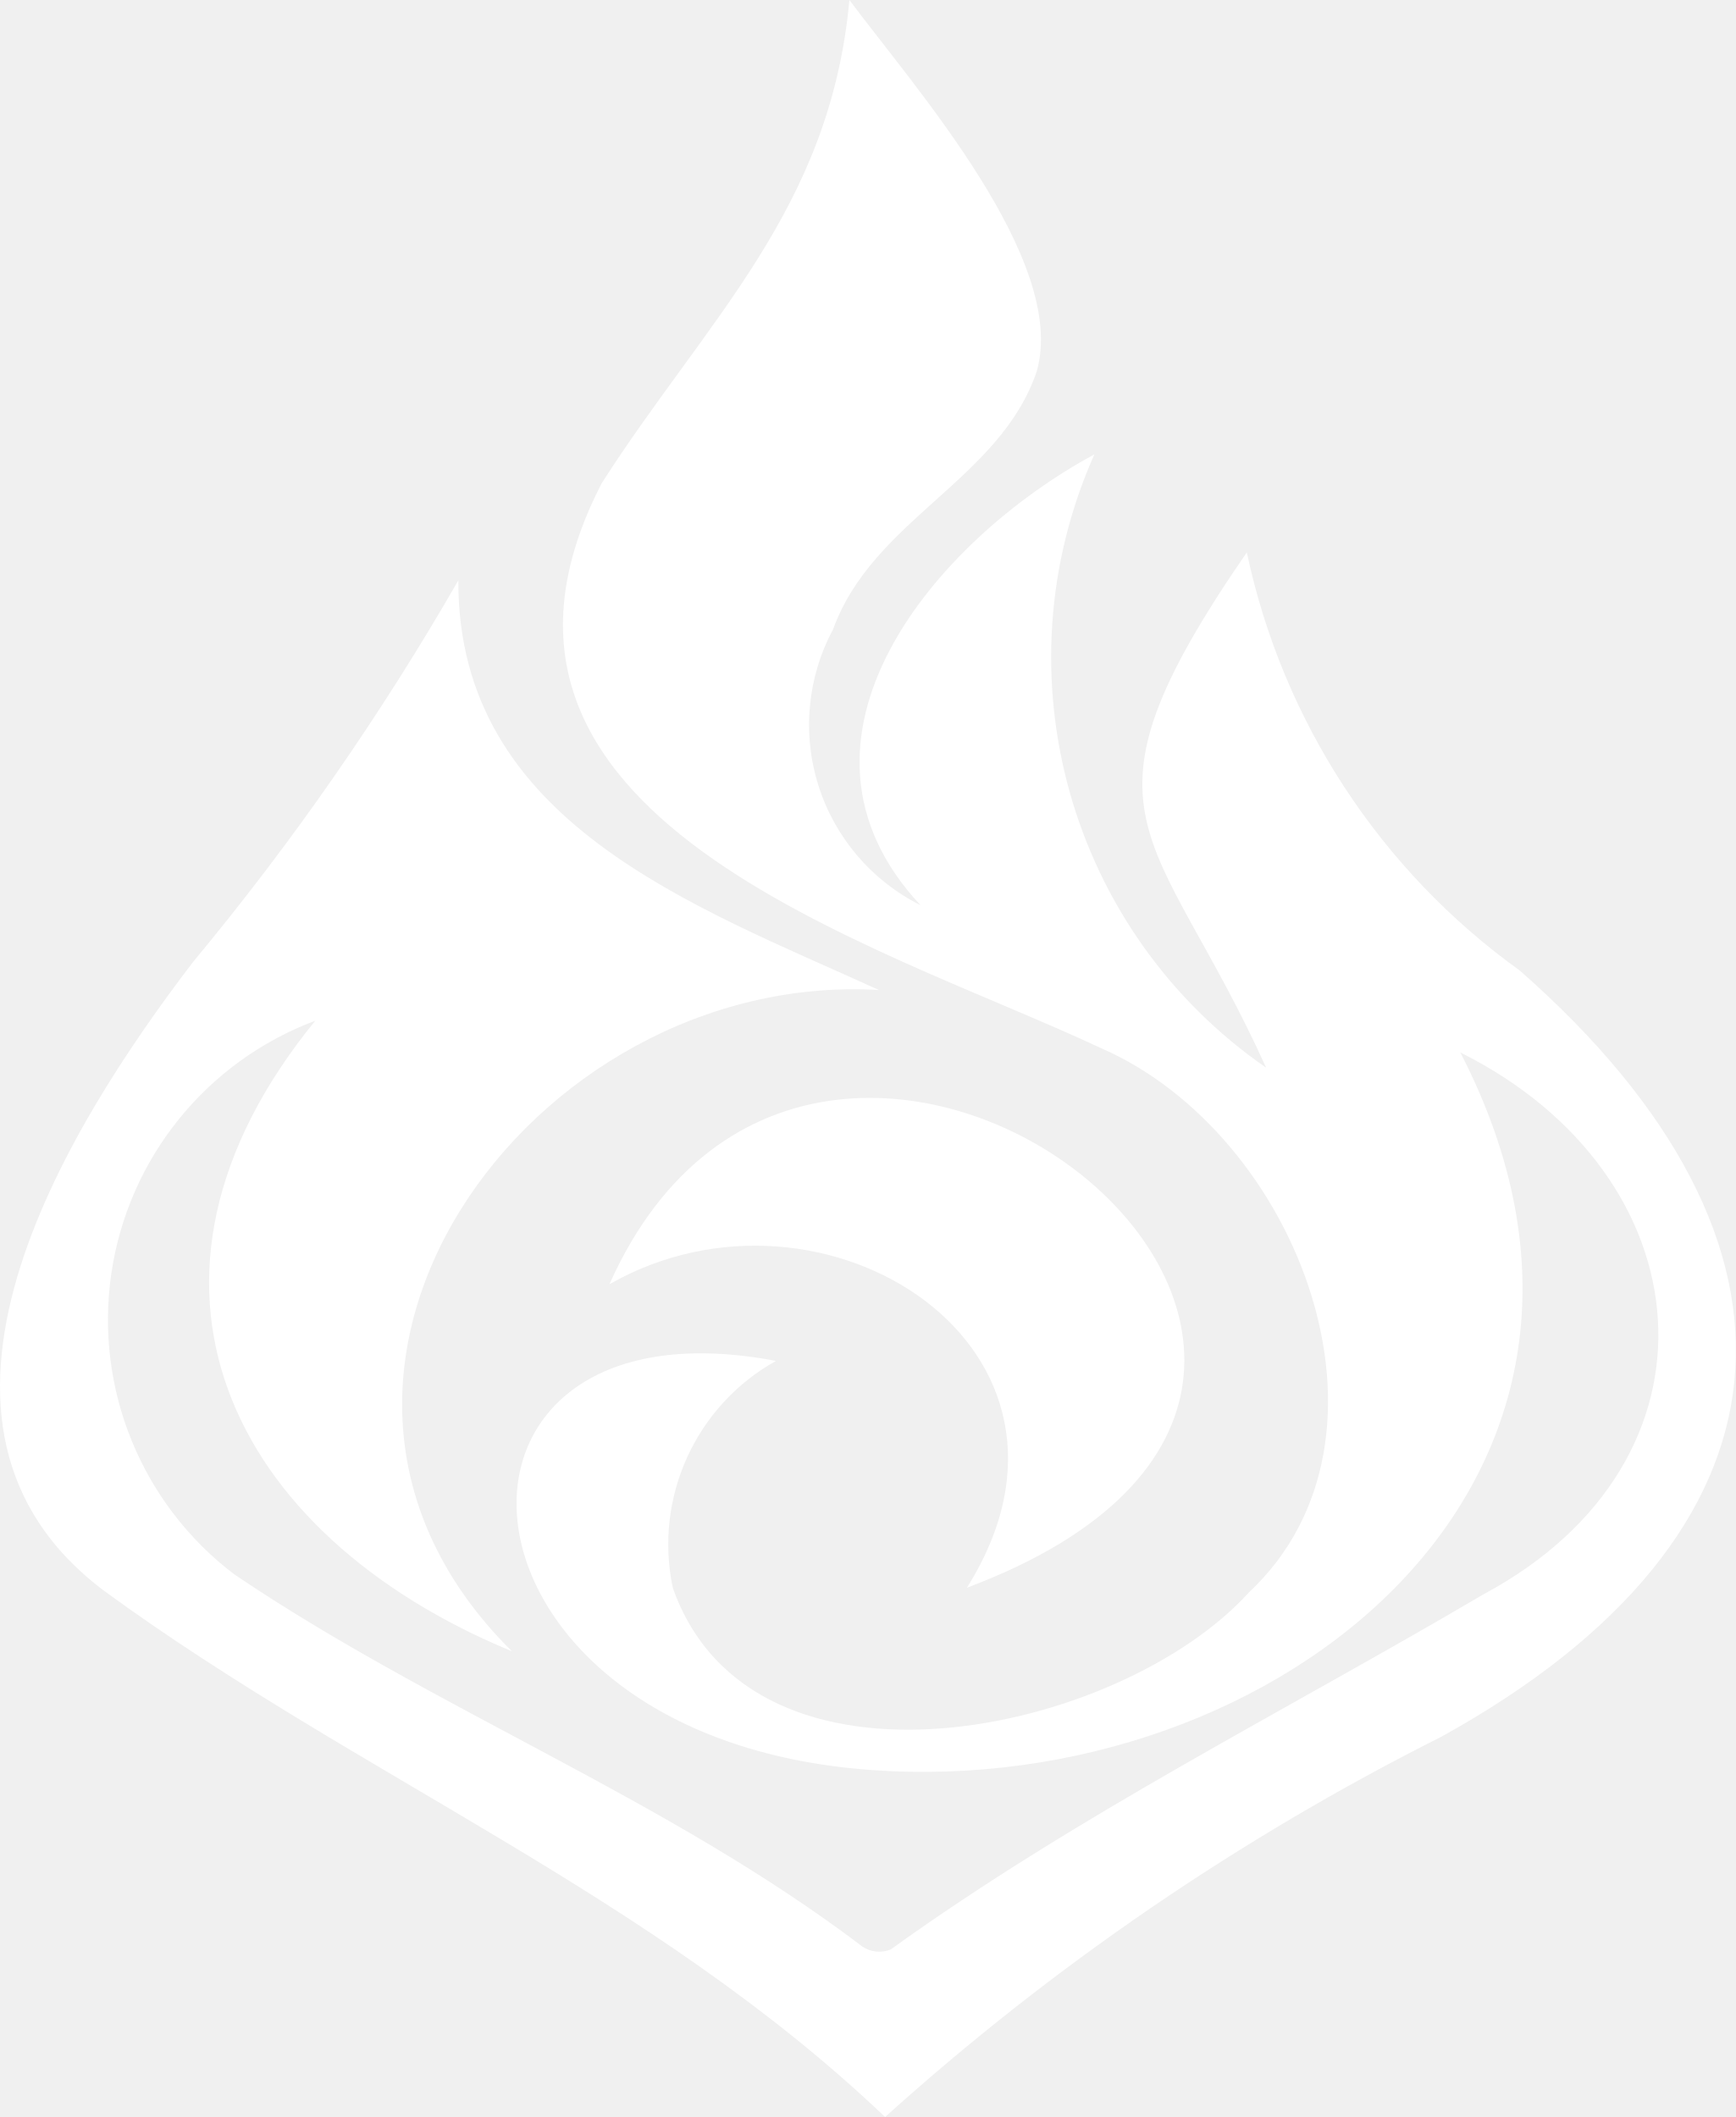
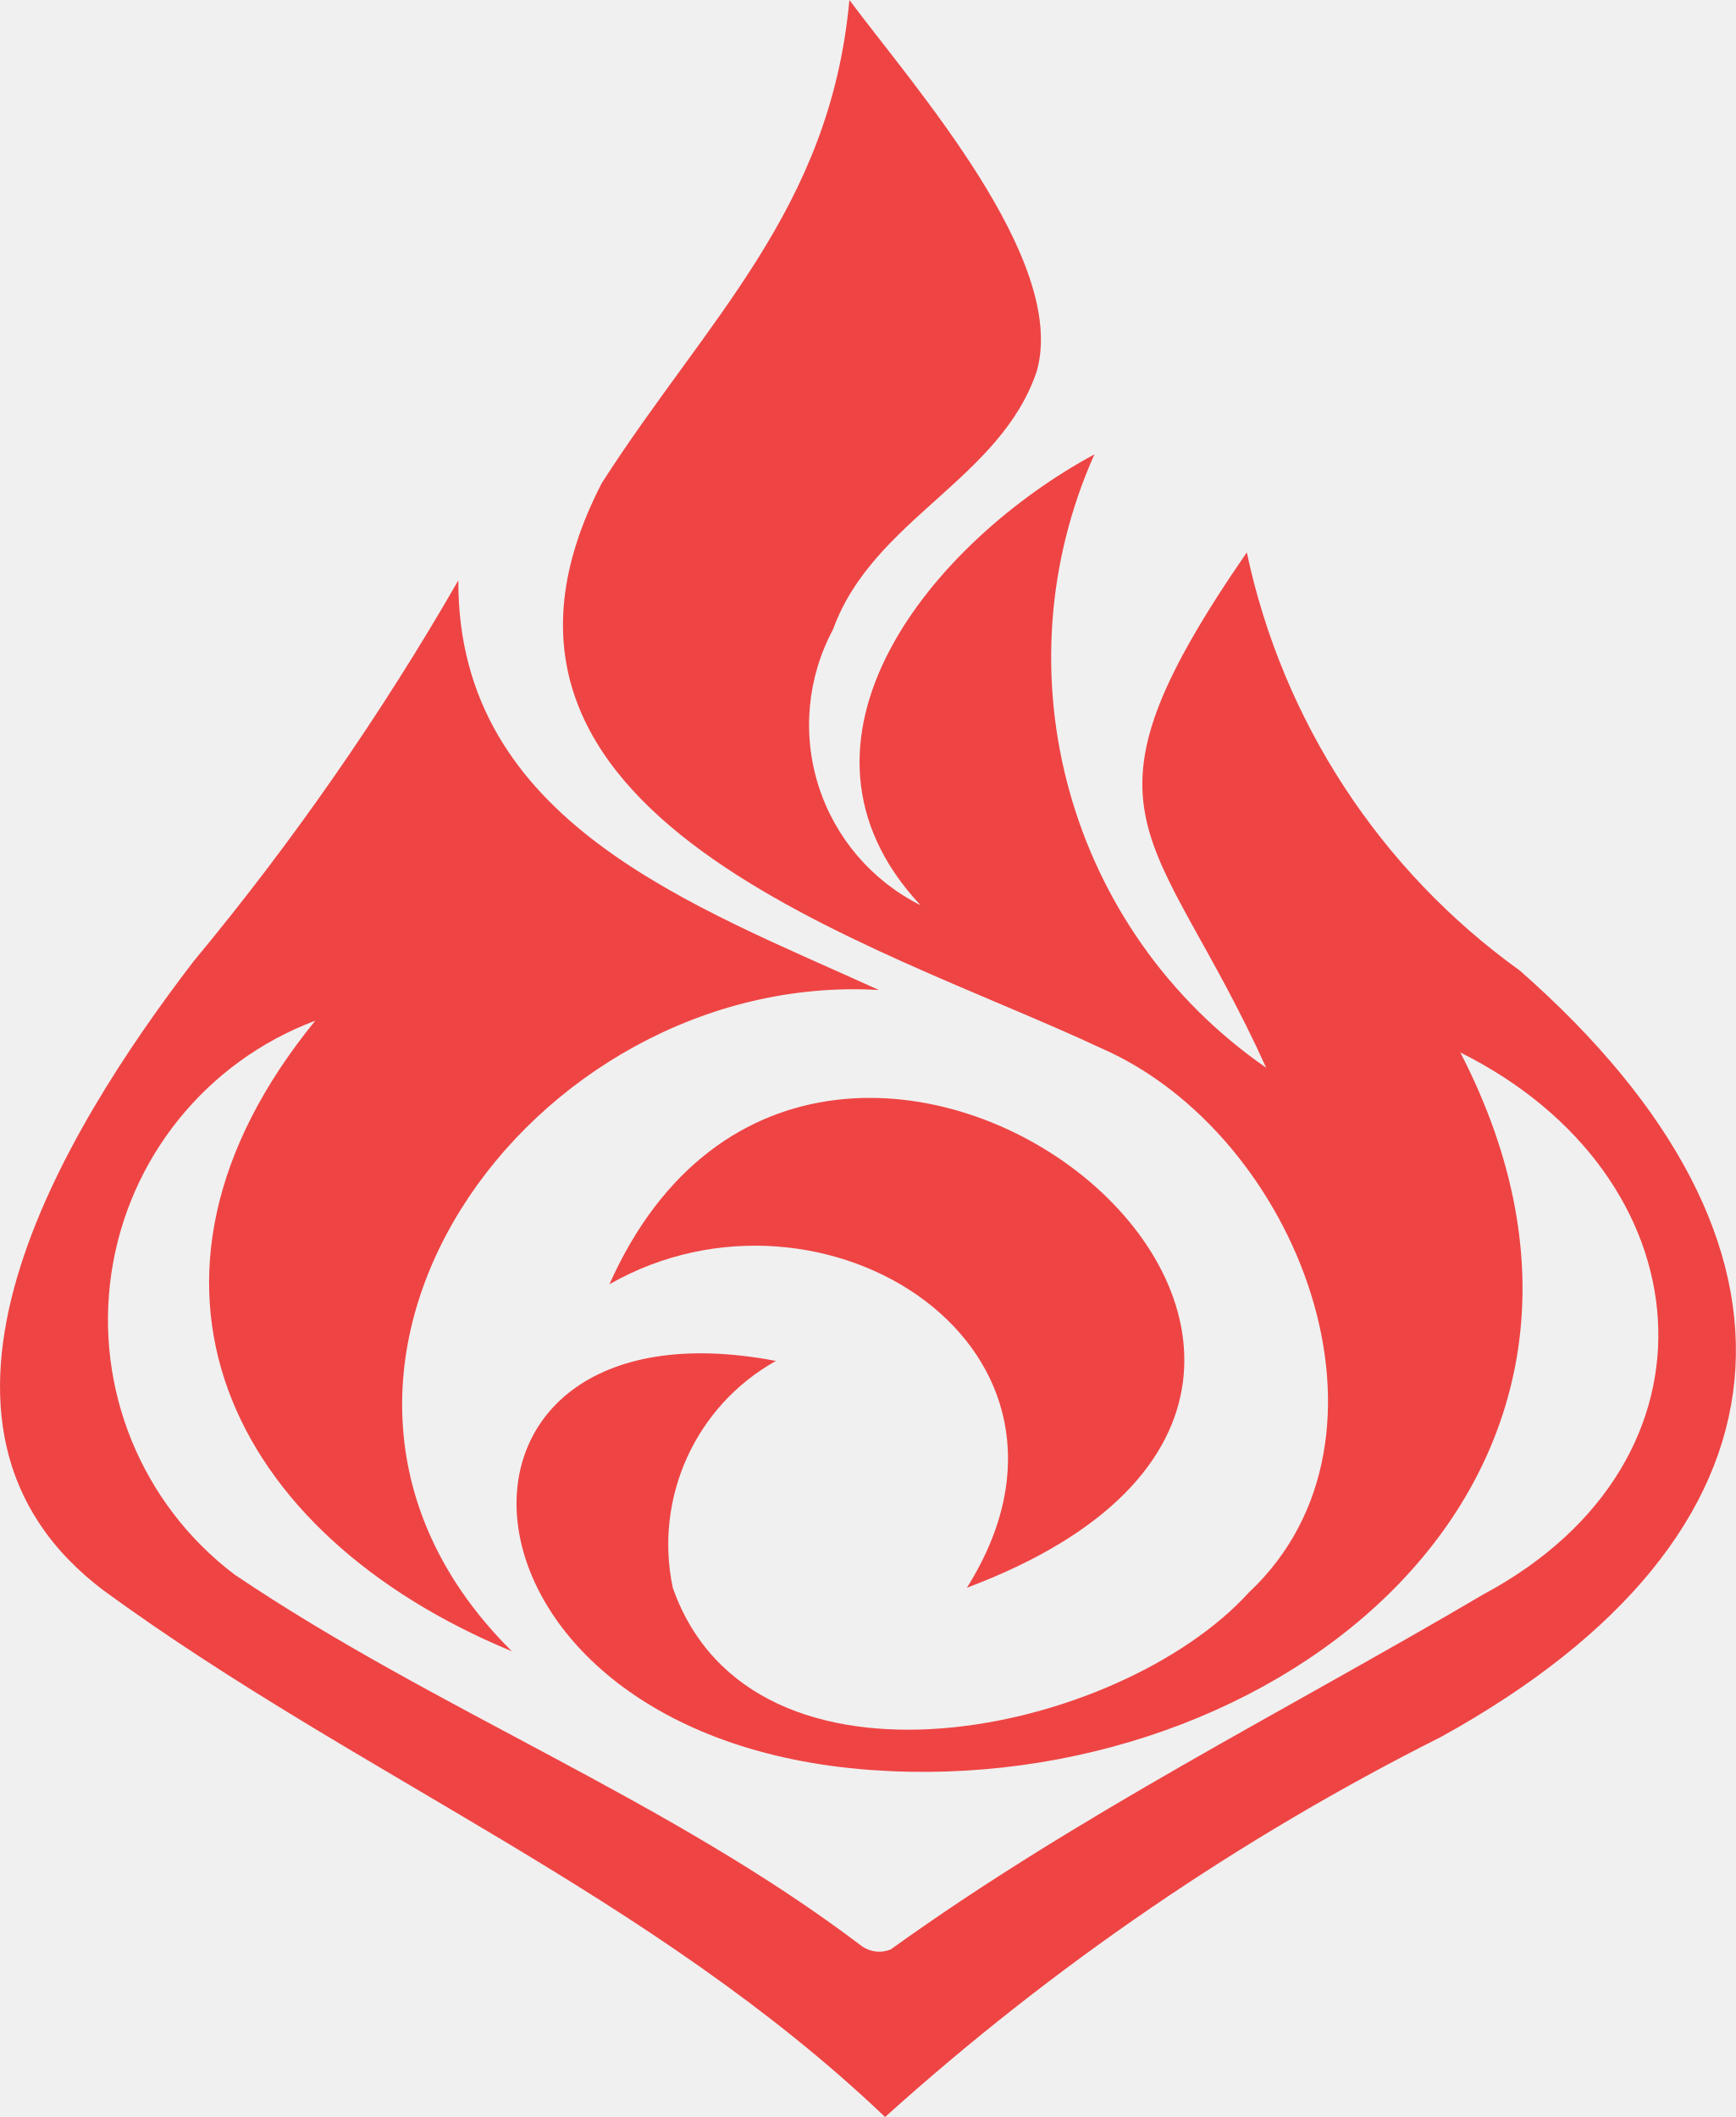
<svg xmlns="http://www.w3.org/2000/svg" viewBox="0 0 11.479 14">
  <g id="e6229a34-eb42-472e-a7ec-3d59ca539ebe" data-name="Layer 2">
    <g id="a1424b57-781d-436d-b592-afb7bbc902a4" data-name="Elements">
      <g id="ea4a7863-6beb-44d0-bd1b-85d5981d74a5" data-name="Pyro">
-         <path d="M5.853,14C4.311,12.53,2.374,11.75.692,10.523c-1.471-1.1-.268-3.047.586-4.163A17.969,17.969,0,0,0,3.031,3.838c-.007,1.6,1.56,2.152,2.781,2.709C3.509,6.412,1.548,9.1,3.385,10.92c-1.873-.773-2.7-2.455-1.3-4.17a2.113,2.113,0,0,0-.535,3.662c1.332.9,2.865,1.483,4.153,2.461a.2.2,0,0,0,.187.019C7.13,12,8.5,11.315,9.811,10.543c1.654-.887,1.47-2.773-.154-3.583,1.455,2.82-1.213,4.942-3.9,4.745C2.832,11.491,2.676,8.531,5.131,9a1.39,1.39,0,0,0-.682,1.5c.526,1.495,2.954.974,3.81.031,1.095-1.027.327-3.031-.979-3.6-1.492-.7-4.443-1.527-3.3-3.737C4.676,2.109,5.49,1.385,5.617,0,6.05.581,7.06,1.719,6.857,2.452c-.24.72-1.085.982-1.348,1.71a1.334,1.334,0,0,0,.578,1.824c-1.018-1.09.09-2.409,1.15-2.981A3.3,3.3,0,0,0,8.373,7.061c-.725-1.6-1.347-1.64-.128-3.408a4.575,4.575,0,0,0,1.806,2.766c2.057,1.807,1.9,3.731-.521,5.067A16.689,16.689,0,0,0,5.853,14Zm.541-3.5C10.185,9.076,5.44,5.335,4.03,8.493,5.446,7.684,7.387,8.92,6.394,10.5Z" fill="#fff" />
+         <path d="M5.853,14C4.311,12.53,2.374,11.75.692,10.523c-1.471-1.1-.268-3.047.586-4.163A17.969,17.969,0,0,0,3.031,3.838c-.007,1.6,1.56,2.152,2.781,2.709C3.509,6.412,1.548,9.1,3.385,10.92c-1.873-.773-2.7-2.455-1.3-4.17a2.113,2.113,0,0,0-.535,3.662c1.332.9,2.865,1.483,4.153,2.461a.2.2,0,0,0,.187.019C7.13,12,8.5,11.315,9.811,10.543c1.654-.887,1.47-2.773-.154-3.583,1.455,2.82-1.213,4.942-3.9,4.745C2.832,11.491,2.676,8.531,5.131,9a1.39,1.39,0,0,0-.682,1.5c.526,1.495,2.954.974,3.81.031,1.095-1.027.327-3.031-.979-3.6-1.492-.7-4.443-1.527-3.3-3.737C4.676,2.109,5.49,1.385,5.617,0,6.05.581,7.06,1.719,6.857,2.452c-.24.72-1.085.982-1.348,1.71a1.334,1.334,0,0,0,.578,1.824c-1.018-1.09.09-2.409,1.15-2.981A3.3,3.3,0,0,0,8.373,7.061c-.725-1.6-1.347-1.64-.128-3.408a4.575,4.575,0,0,0,1.806,2.766c2.057,1.807,1.9,3.731-.521,5.067A16.689,16.689,0,0,0,5.853,14Zm.541-3.5C10.185,9.076,5.44,5.335,4.03,8.493,5.446,7.684,7.387,8.92,6.394,10.5Z" fill="#ef4444" />
      </g>
    </g>
  </g>
</svg>
